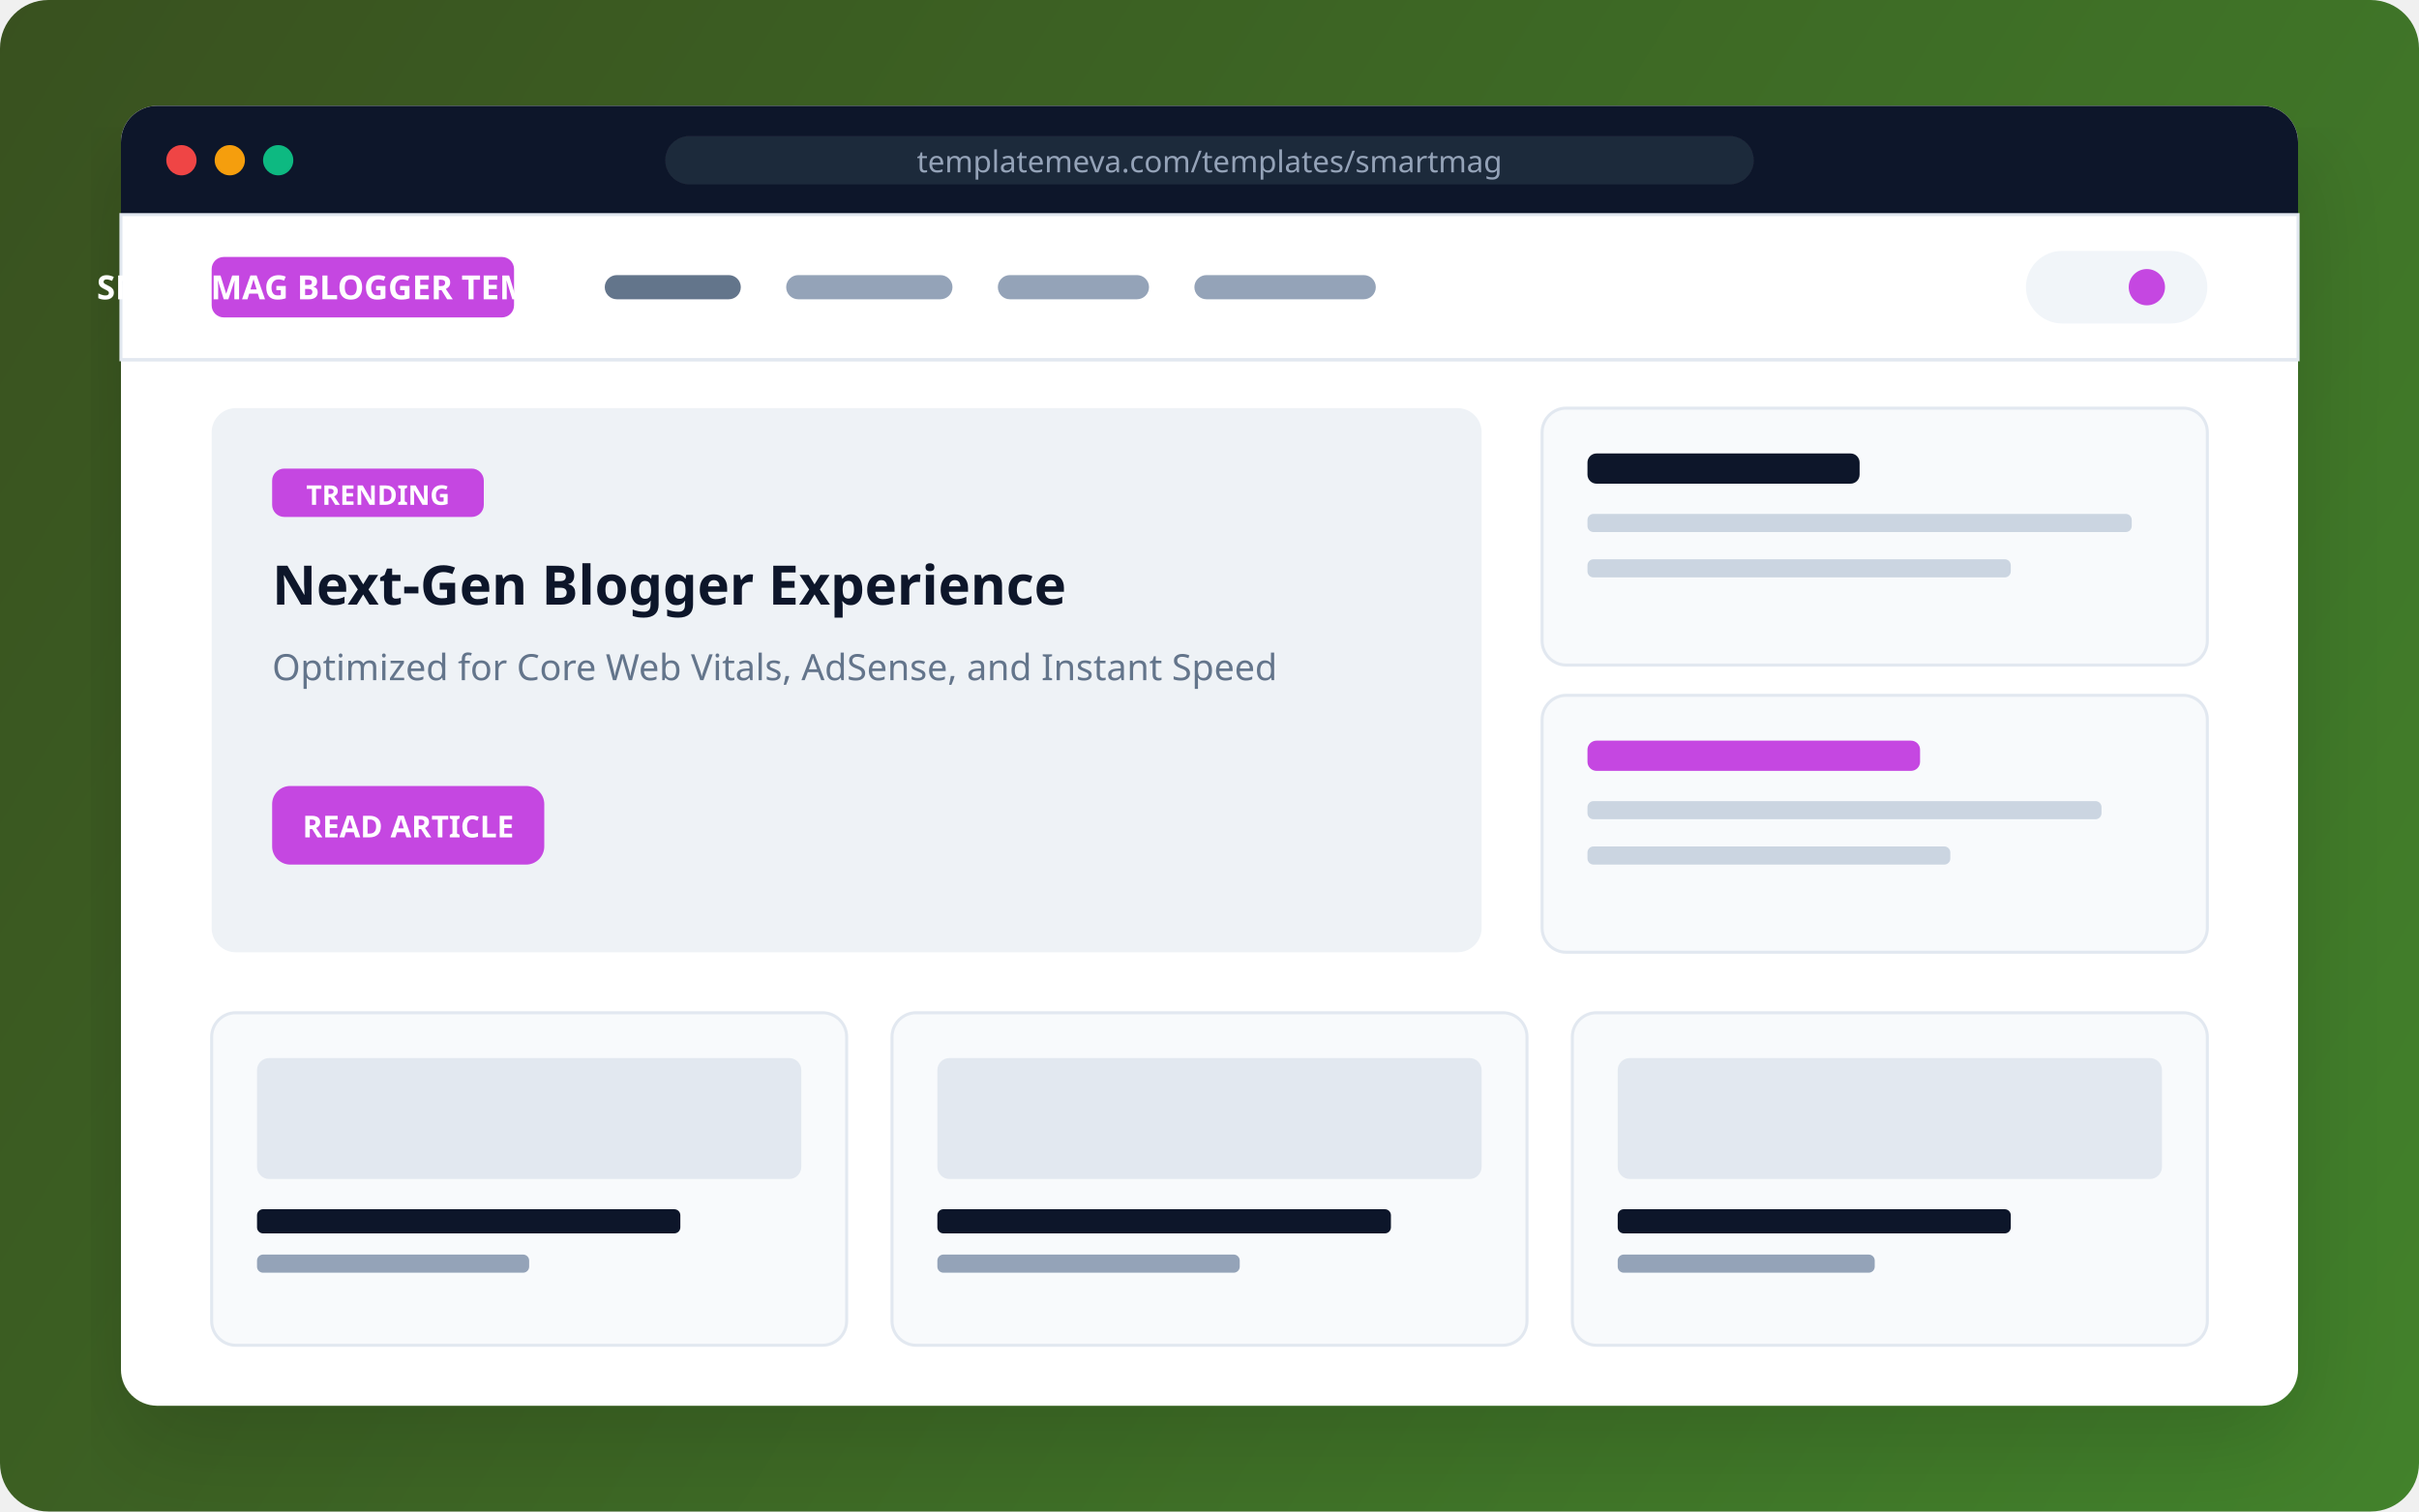
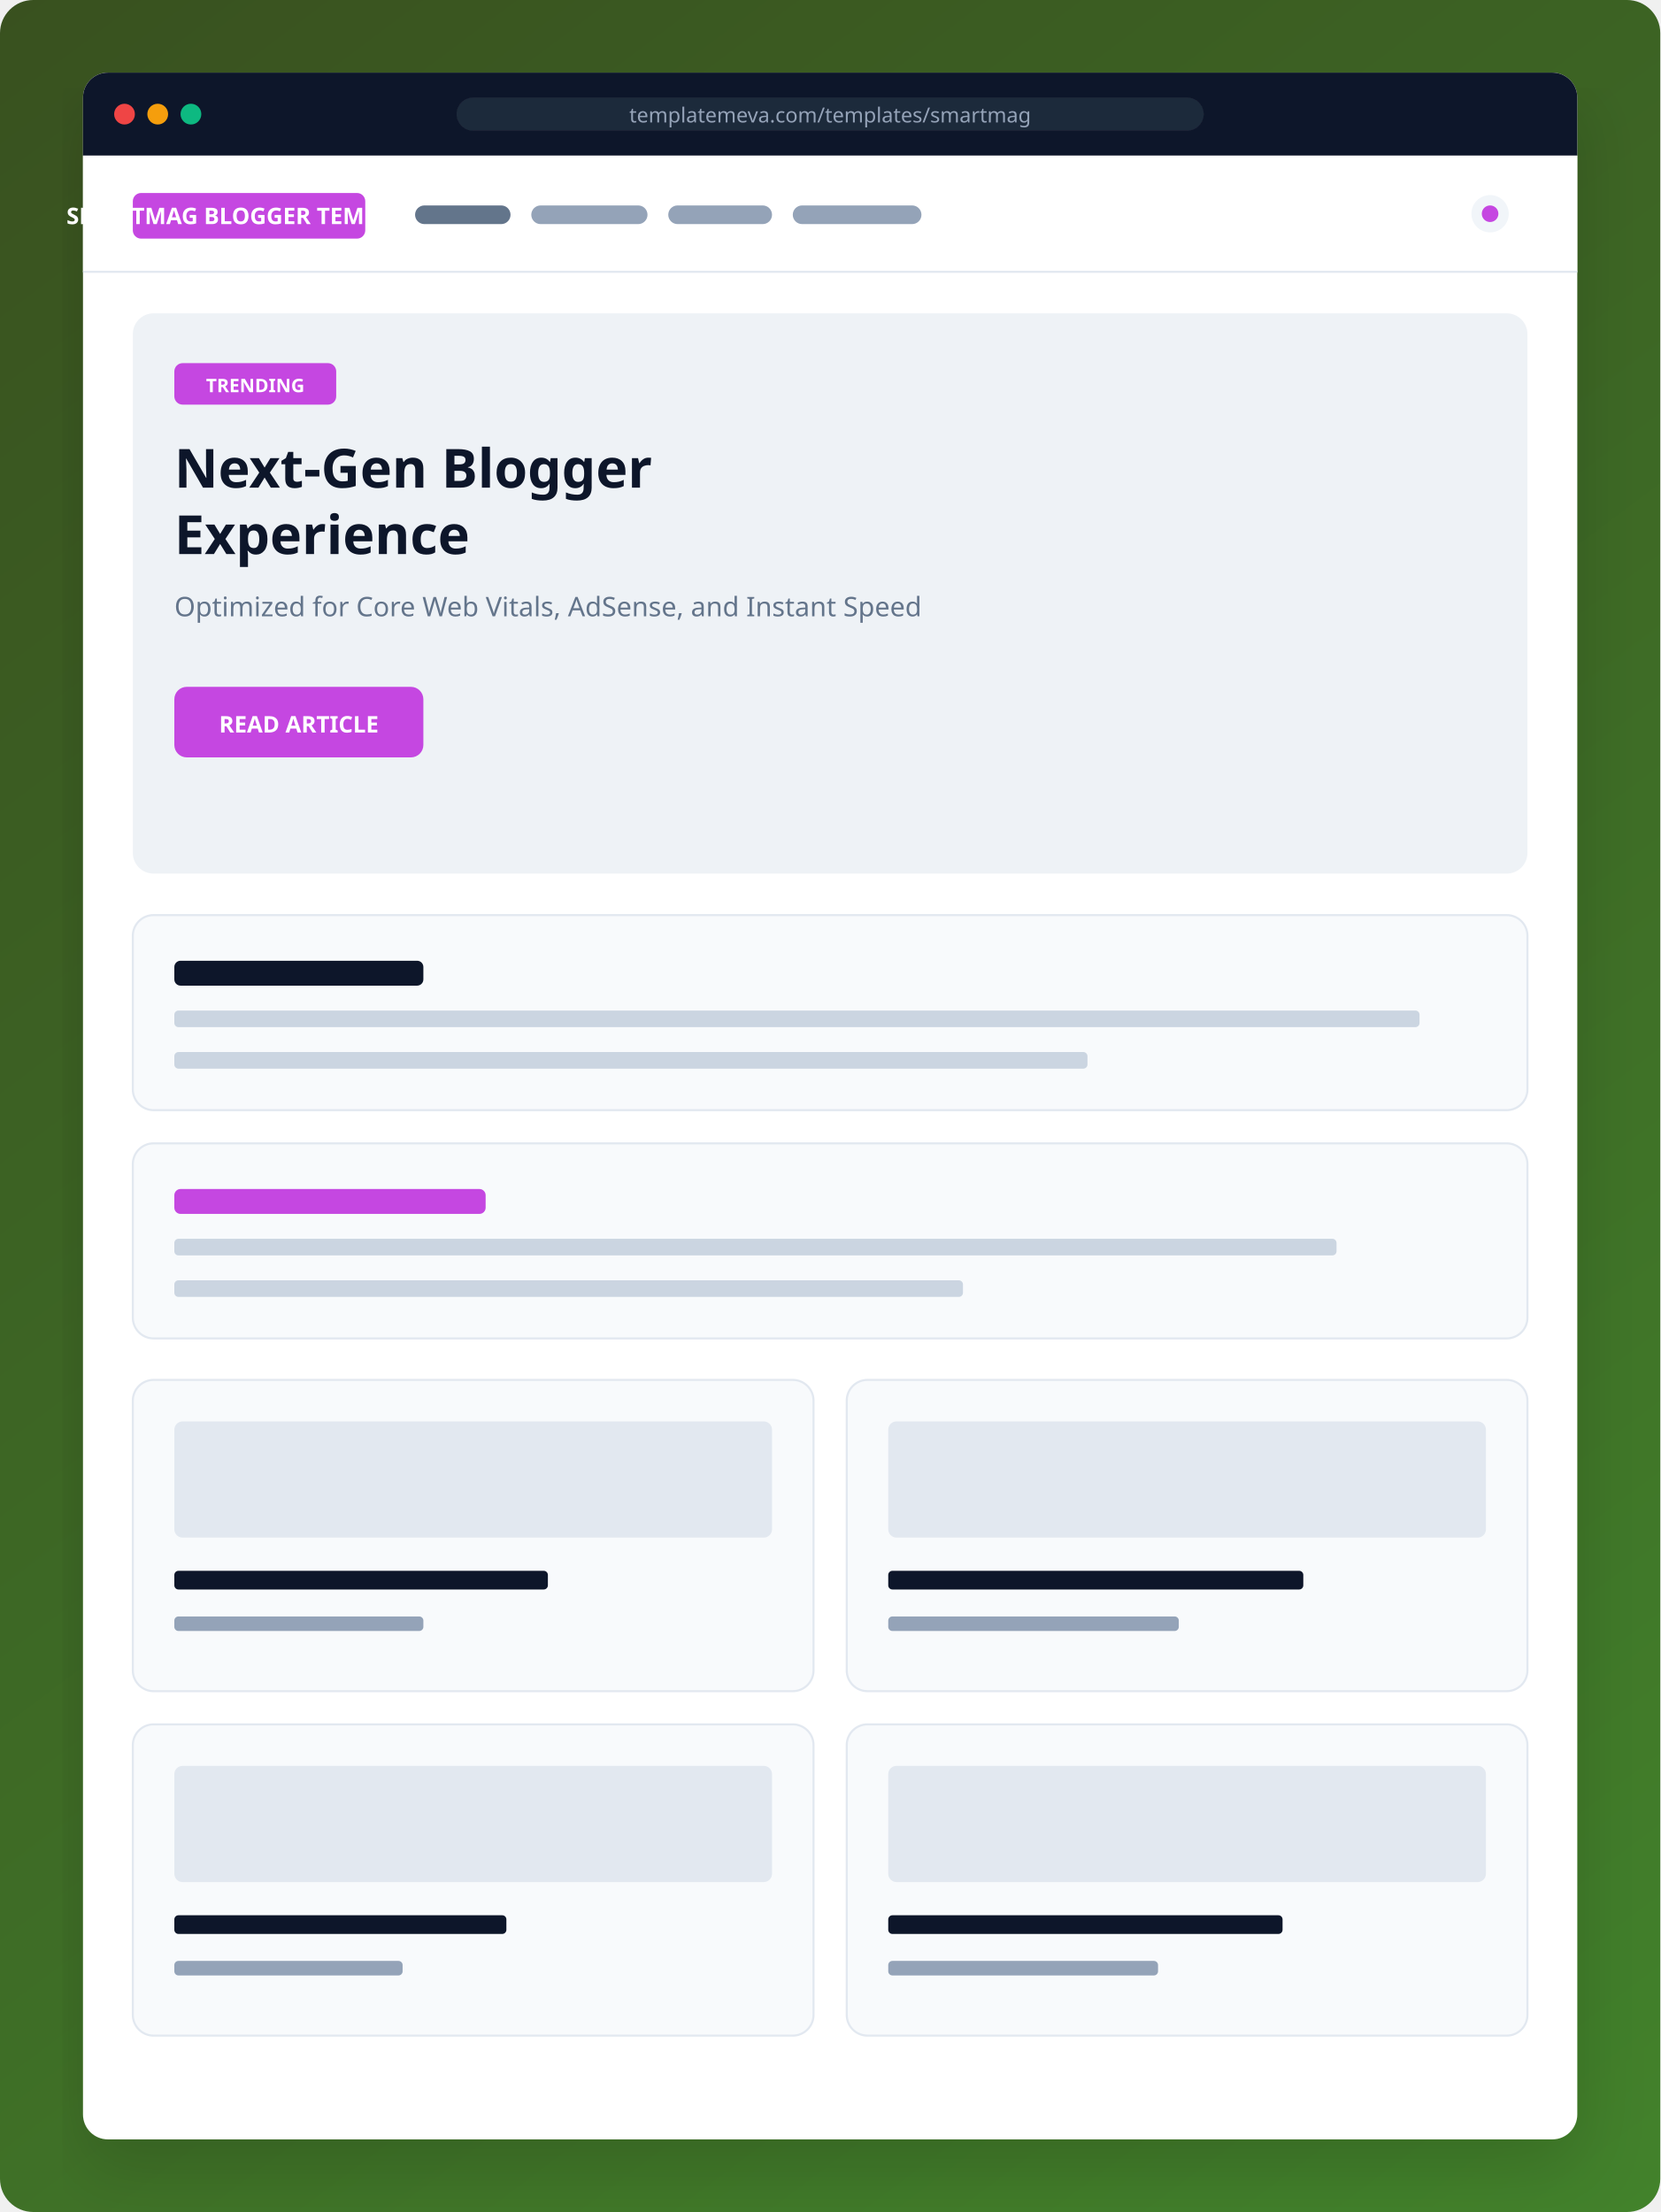
- <svg xmlns="http://www.w3.org/2000/svg" viewBox="0 0 800 500" width="800" height="500" fill="none">
+ <svg xmlns="http://www.w3.org/2000/svg" viewBox="0 0 800 1066" width="800" height="1066" fill="none">
  <defs>
-     <linearGradient id="bgGrad" x1="0" y1="0" x2="800" y2="500" gradientUnits="userSpaceOnUse">
+     <linearGradient id="bgGrad" x1="0" y1="0" x2="800" y2="1066" gradientUnits="userSpaceOnUse">
      <stop stop-color="hsl(89 45% 22%)" />
      <stop offset="1" stop-color="hsl(104 50% 34%)" />
    </linearGradient>
-     <linearGradient id="cardGrad" x1="0" y1="0" x2="0" y2="1">
-       <stop stop-color="#ffffff" />
-       <stop offset="1" stop-color="#f8fafc" />
-     </linearGradient>
-     <filter id="shadow" x="-10" y="-5" width="820" height="520" filterUnits="userSpaceOnUse">
+     <filter id="shadow" x="-10" y="-5" width="840" height="1086" filterUnits="userSpaceOnUse">
      <feDropShadow dx="0" dy="12" stdDeviation="16" flood-color="#000000" flood-opacity="0.15" />
    </filter>
  </defs>
-   <rect width="800" height="500" rx="16" fill="url(#bgGrad)" />
+   <rect width="800" height="1066" rx="16" fill="url(#bgGrad)" />
  <g transform="translate(40, 35)" filter="url(#shadow)">
-     <rect width="720" height="430" rx="12" fill="#ffffff" />
-     <path d="M0 12C0 5.373 5.373 0 12 0H708C714.627 0 720 5.373 720 12V36H0V12Z" fill="#0F172A" />
-     <circle cx="20" cy="18" r="5" fill="#EF4444" />
-     <circle cx="36" cy="18" r="5" fill="#F59E0B" />
-     <circle cx="52" cy="18" r="5" fill="#10B981" />
-     <rect x="180" y="10" width="360" height="16" rx="8" fill="#1E293B" />
-     <text x="360" y="22" font-family="system-ui, sans-serif" font-size="10" fill="#94A3B8" text-anchor="middle">templatemeva.com/templates/smartmag</text>
-     <rect x="0" y="36" width="720" height="48" fill="#FFFFFF" stroke="#E2E8F0" />
-     <line x1="0" y1="84" x2="720" y2="84" stroke="#E2E8F0" />
-     <rect x="30" y="50" width="100" height="20" rx="4" fill="hsl(289 72% 58%)" />
-     <text x="80" y="64" font-family="system-ui, sans-serif" font-size="11" font-weight="bold" fill="#ffffff" text-anchor="middle">SMARTMAG BLOGGER TEMPLATE</text>
-     <rect x="160" y="56" width="45" height="8" rx="4" fill="#64748B" />
-     <rect x="220" y="56" width="55" height="8" rx="4" fill="#94A3B8" />
-     <rect x="290" y="56" width="50" height="8" rx="4" fill="#94A3B8" />
-     <rect x="355" y="56" width="60" height="8" rx="4" fill="#94A3B8" />
-     <rect x="630" y="48" width="60" height="24" rx="12" fill="#F1F5F9" />
-     <circle cx="670" cy="60" r="6" fill="hsl(289 72% 58%)" />
-     <rect x="30" y="100" width="420" height="180" rx="8" fill="#EEF2F6" />
-     <rect x="50" y="120" width="70" height="16" rx="4" fill="hsl(289 72% 58%)" />
-     <text x="85" y="132" font-family="system-ui, sans-serif" font-size="9" font-weight="bold" fill="#ffffff" text-anchor="middle">TRENDING</text>
-     <text x="50" y="165" font-family="system-ui, sans-serif" font-size="18" font-weight="800" fill="#0F172A">Next-Gen Blogger Experience</text>
-     <text x="50" y="190" font-family="system-ui, sans-serif" font-size="12" fill="#64748B">Optimized for Core Web Vitals, AdSense, and Instant Speed</text>
-     <rect x="50" y="225" width="90" height="26" rx="6" fill="hsl(289 72% 58%)" />
-     <text x="95" y="242" font-family="system-ui, sans-serif" font-size="10" font-weight="bold" fill="#ffffff" text-anchor="middle">READ ARTICLE</text>
-     <rect x="470" y="100" width="220" height="85" rx="8" fill="#F8FAFC" stroke="#E2E8F0" />
-     <rect x="485" y="115" width="90" height="10" rx="3" fill="#0F172A" />
-     <rect x="485" y="135" width="180" height="6" rx="2" fill="#CBD5E1" />
-     <rect x="485" y="150" width="140" height="6" rx="2" fill="#CBD5E1" />
-     <rect x="470" y="195" width="220" height="85" rx="8" fill="#F8FAFC" stroke="#E2E8F0" />
-     <rect x="485" y="210" width="110" height="10" rx="3" fill="hsl(289 72% 58%)" />
-     <rect x="485" y="230" width="170" height="6" rx="2" fill="#CBD5E1" />
-     <rect x="485" y="245" width="120" height="6" rx="2" fill="#CBD5E1" />
-     <rect x="30" y="300" width="210" height="110" rx="8" fill="#F8FAFC" stroke="#E2E8F0" />
-     <rect x="45" y="315" width="180" height="40" rx="4" fill="#E2E8F0" />
-     <rect x="45" y="365" width="140" height="8" rx="2" fill="#0F172A" />
-     <rect x="45" y="380" width="90" height="6" rx="2" fill="#94A3B8" />
-     <rect x="255" y="300" width="210" height="110" rx="8" fill="#F8FAFC" stroke="#E2E8F0" />
-     <rect x="270" y="315" width="180" height="40" rx="4" fill="#E2E8F0" />
-     <rect x="270" y="365" width="150" height="8" rx="2" fill="#0F172A" />
-     <rect x="270" y="380" width="100" height="6" rx="2" fill="#94A3B8" />
-     <rect x="480" y="300" width="210" height="110" rx="8" fill="#F8FAFC" stroke="#E2E8F0" />
-     <rect x="495" y="315" width="180" height="40" rx="4" fill="#E2E8F0" />
-     <rect x="495" y="365" width="130" height="8" rx="2" fill="#0F172A" />
-     <rect x="495" y="380" width="85" height="6" rx="2" fill="#94A3B8" />
+     <rect width="720" height="996" rx="12" fill="#ffffff" />
+     <path d="M0 12C0 5.373 5.373 0 12 0H708C714.627 0 720 5.373 720 12V40H0V12Z" fill="#0F172A" />
+     <circle cx="20" cy="20" r="5" fill="#EF4444" />
+     <circle cx="36" cy="20" r="5" fill="#F59E0B" />
+     <circle cx="52" cy="20" r="5" fill="#10B981" />
+     <rect x="180" y="12" width="360" height="16" rx="8" fill="#1E293B" />
+     <text x="360" y="24" font-family="system-ui, sans-serif" font-size="10" fill="#94A3B8" text-anchor="middle">templatemeva.com/templates/smartmag</text>
+     <rect x="0" y="40" width="720" height="56" fill="#FFFFFF" />
+     <line x1="0" y1="96" x2="720" y2="96" stroke="#E2E8F0" />
+     <rect x="24" y="58" width="112" height="22" rx="4" fill="hsl(289 72% 58%)" />
+     <text x="80" y="73" font-family="system-ui, sans-serif" font-size="11" font-weight="bold" fill="#ffffff" text-anchor="middle">SMARTMAG BLOGGER TEMPLATE</text>
+     <rect x="160" y="64" width="46" height="9" rx="4.5" fill="#64748B" />
+     <rect x="216" y="64" width="56" height="9" rx="4.5" fill="#94A3B8" />
+     <rect x="282" y="64" width="50" height="9" rx="4.5" fill="#94A3B8" />
+     <rect x="342" y="64" width="62" height="9" rx="4.5" fill="#94A3B8" />
+     <circle cx="678" cy="68" r="9" fill="#F1F5F9" />
+     <circle cx="678" cy="68" r="4" fill="hsl(289 72% 58%)" />
+     <rect x="24" y="116" width="672" height="270" rx="10" fill="#EEF2F6" />
+     <rect x="44" y="140" width="78" height="20" rx="4" fill="hsl(289 72% 58%)" />
+     <text x="83" y="154" font-family="system-ui, sans-serif" font-size="9" font-weight="bold" fill="#ffffff" text-anchor="middle">TRENDING</text>
+     <text x="44" y="200" font-family="system-ui, sans-serif" font-size="26" font-weight="800" fill="#0F172A">Next-Gen Blogger</text>
+     <text x="44" y="232" font-family="system-ui, sans-serif" font-size="26" font-weight="800" fill="#0F172A">Experience</text>
+     <text x="44" y="262" font-family="system-ui, sans-serif" font-size="13" fill="#64748B">Optimized for Core Web Vitals, AdSense, and Instant Speed</text>
+     <rect x="44" y="296" width="120" height="34" rx="6" fill="hsl(289 72% 58%)" />
+     <text x="104" y="318" font-family="system-ui, sans-serif" font-size="11" font-weight="bold" fill="#ffffff" text-anchor="middle">READ ARTICLE</text>
+     <rect x="24" y="406" width="672" height="94" rx="10" fill="#F8FAFC" stroke="#E2E8F0" />
+     <rect x="44" y="428" width="120" height="12" rx="3" fill="#0F172A" />
+     <rect x="44" y="452" width="600" height="8" rx="2" fill="#CBD5E1" />
+     <rect x="44" y="472" width="440" height="8" rx="2" fill="#CBD5E1" />
+     <rect x="24" y="516" width="672" height="94" rx="10" fill="#F8FAFC" stroke="#E2E8F0" />
+     <rect x="44" y="538" width="150" height="12" rx="3" fill="hsl(289 72% 58%)" />
+     <rect x="44" y="562" width="560" height="8" rx="2" fill="#CBD5E1" />
+     <rect x="44" y="582" width="380" height="8" rx="2" fill="#CBD5E1" />
+     <rect x="24" y="630" width="328" height="150" rx="10" fill="#F8FAFC" stroke="#E2E8F0" />
+     <rect x="44" y="650" width="288" height="56" rx="4" fill="#E2E8F0" />
+     <rect x="44" y="722" width="180" height="9" rx="2" fill="#0F172A" />
+     <rect x="44" y="744" width="120" height="7" rx="2" fill="#94A3B8" />
+     <rect x="368" y="630" width="328" height="150" rx="10" fill="#F8FAFC" stroke="#E2E8F0" />
+     <rect x="388" y="650" width="288" height="56" rx="4" fill="#E2E8F0" />
+     <rect x="388" y="722" width="200" height="9" rx="2" fill="#0F172A" />
+     <rect x="388" y="744" width="140" height="7" rx="2" fill="#94A3B8" />
+     <rect x="24" y="796" width="328" height="150" rx="10" fill="#F8FAFC" stroke="#E2E8F0" />
+     <rect x="44" y="816" width="288" height="56" rx="4" fill="#E2E8F0" />
+     <rect x="44" y="888" width="160" height="9" rx="2" fill="#0F172A" />
+     <rect x="44" y="910" width="110" height="7" rx="2" fill="#94A3B8" />
+     <rect x="368" y="796" width="328" height="150" rx="10" fill="#F8FAFC" stroke="#E2E8F0" />
+     <rect x="388" y="816" width="288" height="56" rx="4" fill="#E2E8F0" />
+     <rect x="388" y="888" width="190" height="9" rx="2" fill="#0F172A" />
+     <rect x="388" y="910" width="130" height="7" rx="2" fill="#94A3B8" />
  </g>
</svg>
